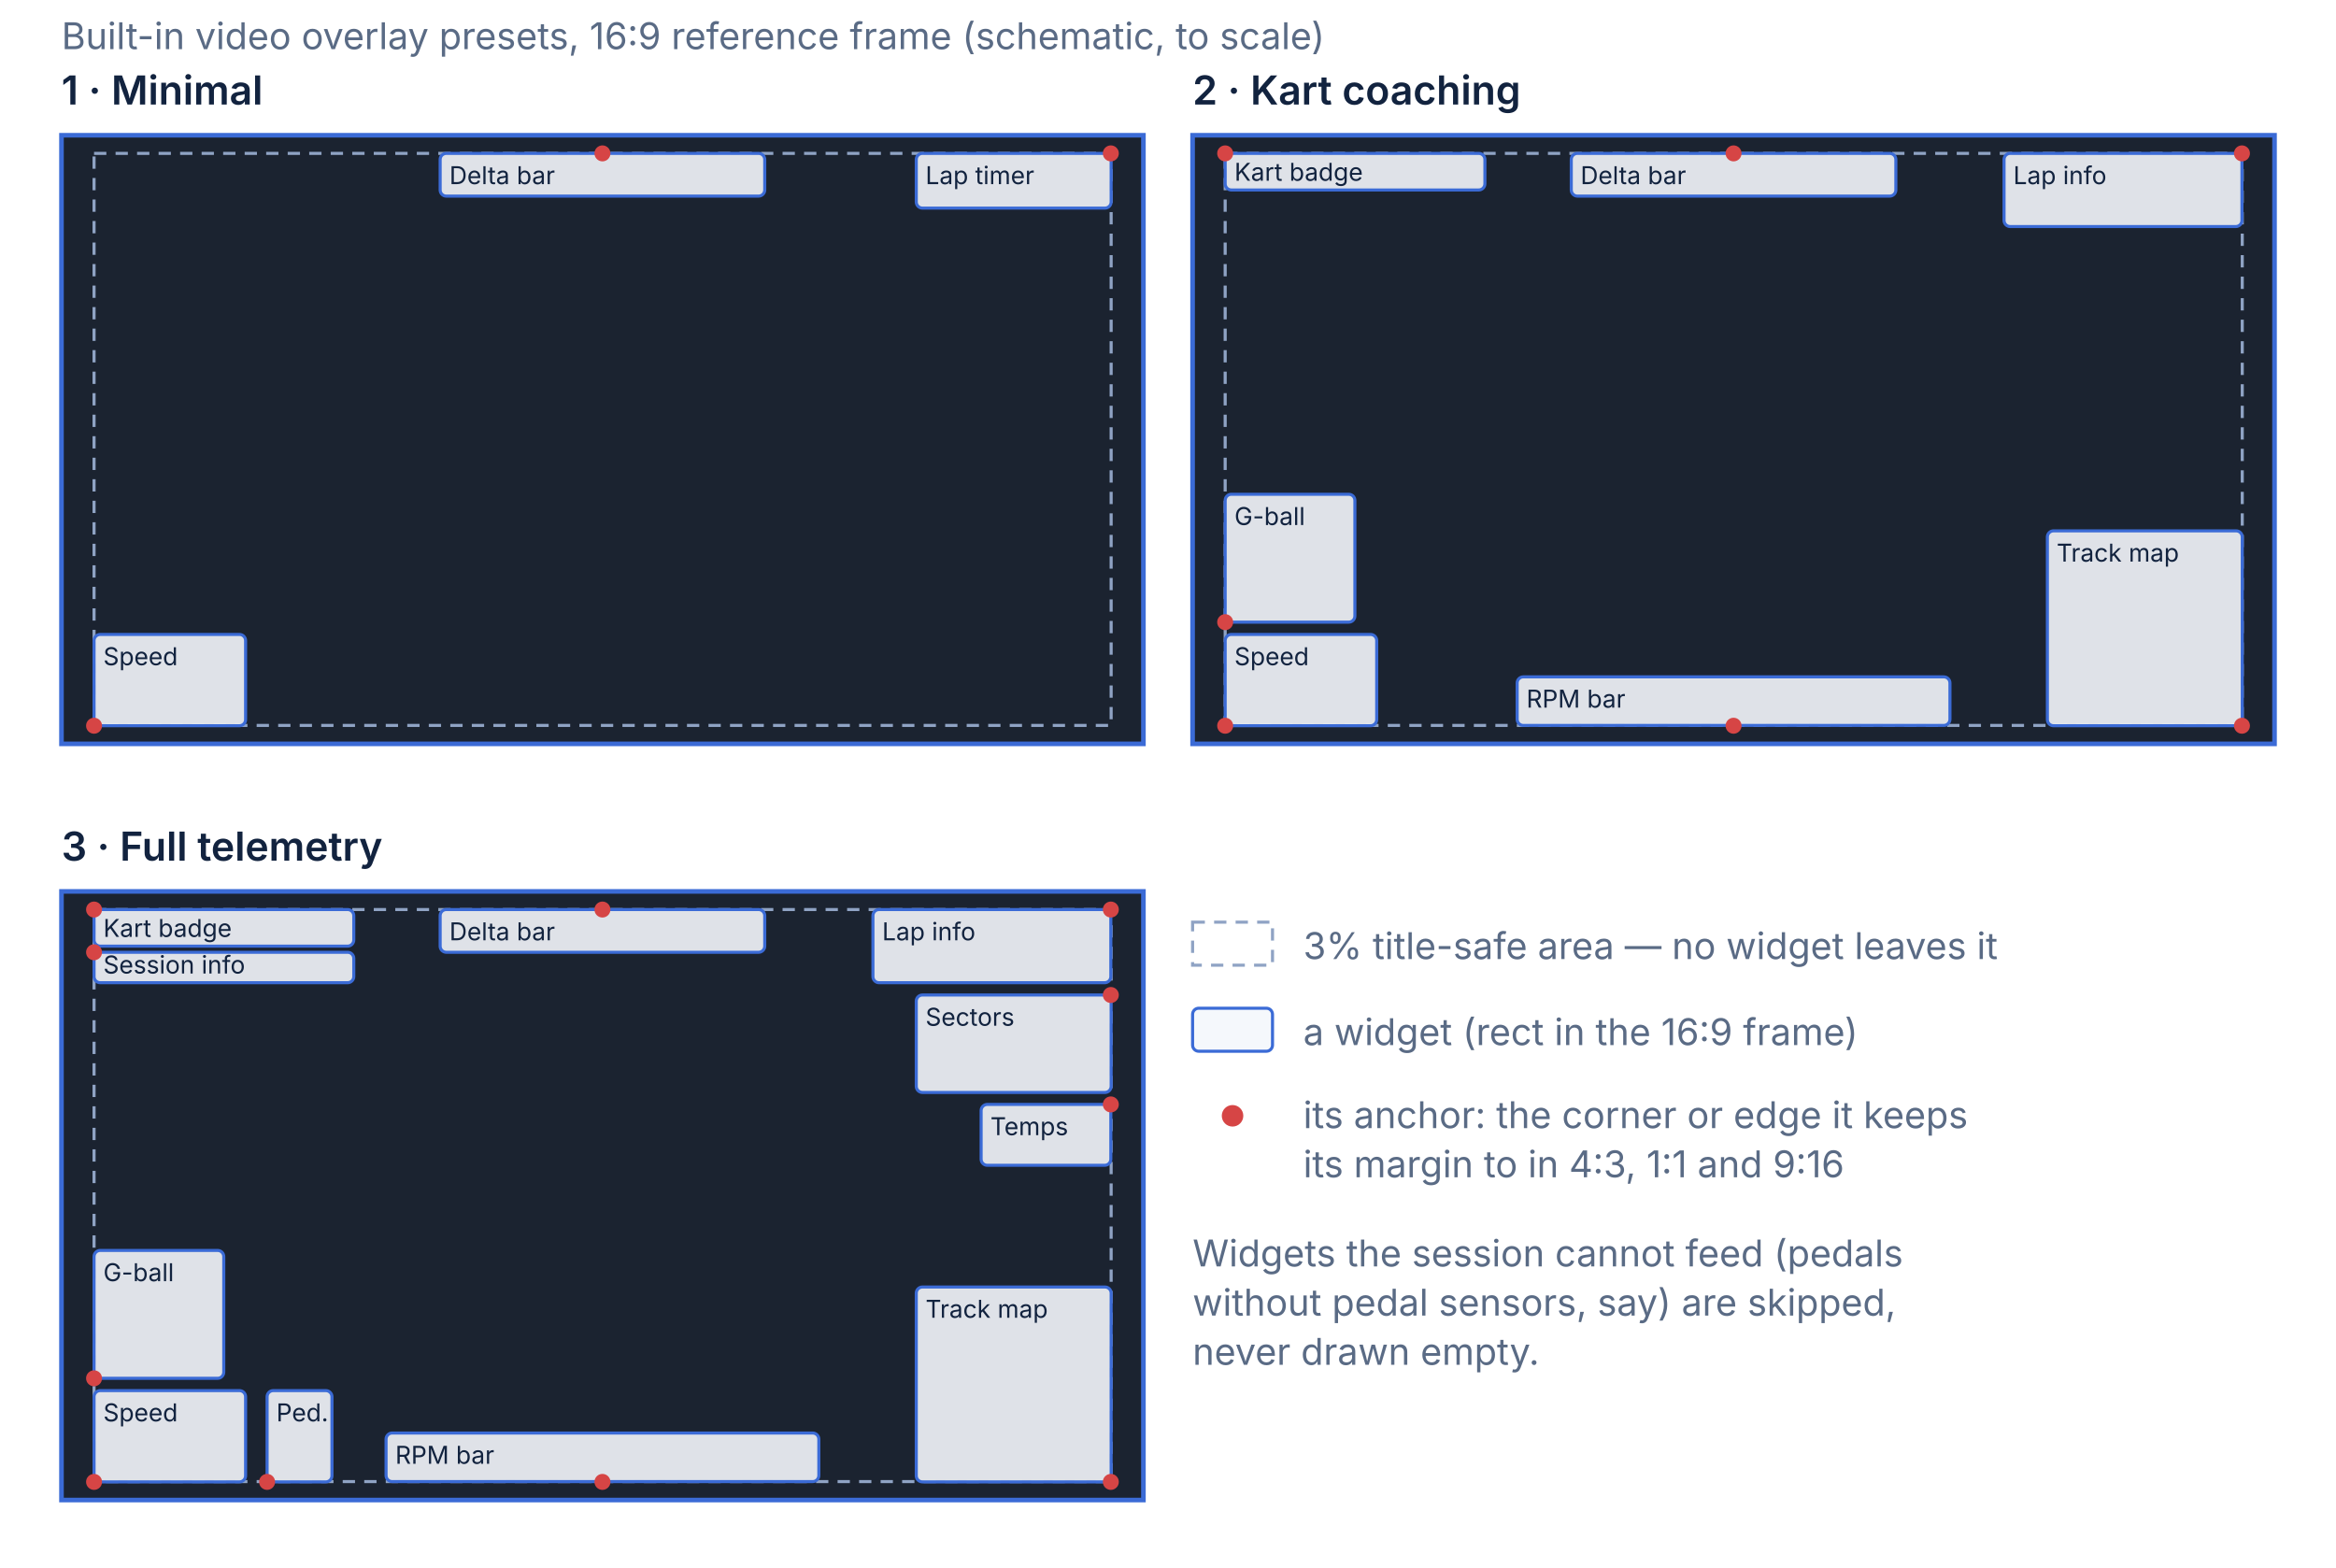
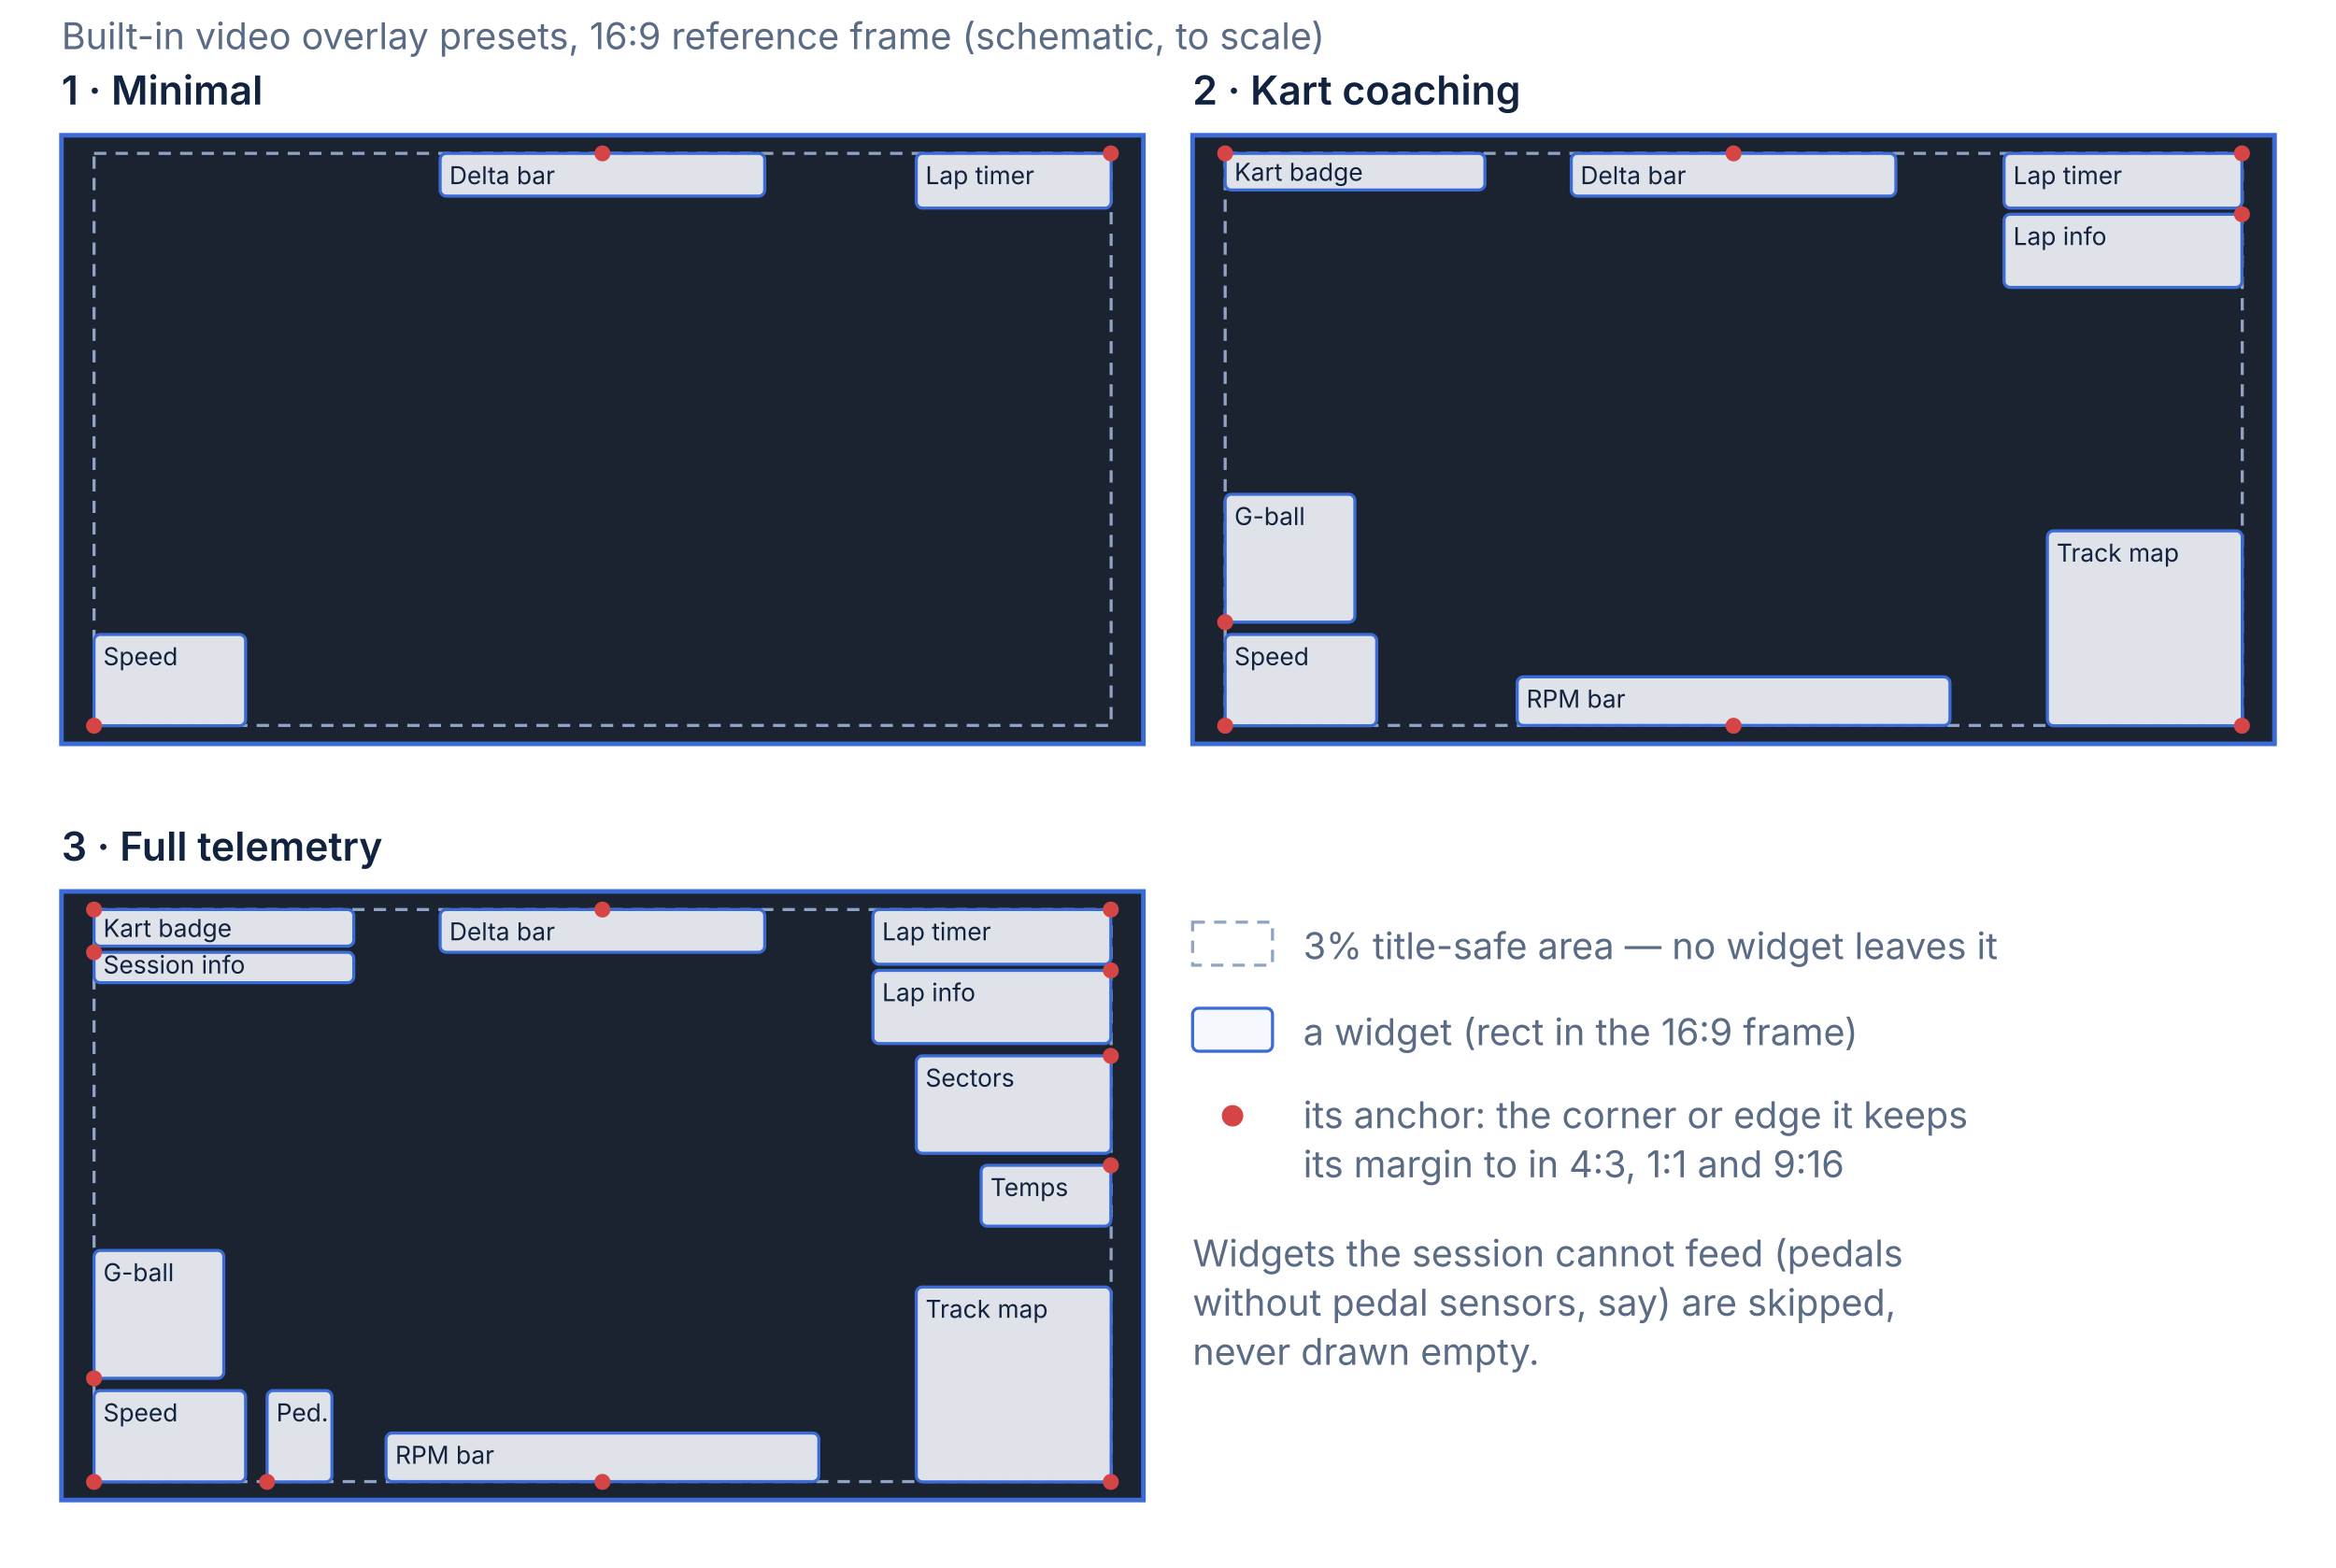
- <svg xmlns="http://www.w3.org/2000/svg" viewBox="0 0 760 510" role="img" aria-label="The three built-in video overlay presets drawn in a 16:9 frame: Minimal (speed, lap timer, delta bar), Kart coaching (kart badge, delta bar, lap info, G-ball, speed, RPM bar, track map) and Full telemetry (kart coaching plus session info, sector times, temperatures and pedals), each inside the 3% safe area, with the anchor each widget keeps its margin to.">
+ <svg xmlns="http://www.w3.org/2000/svg" viewBox="0 0 760 510" role="img" aria-label="The three built-in video overlay presets drawn in a 16:9 frame: Minimal (speed, lap timer, delta bar), Kart coaching (kart badge, delta bar, the running lap timer over lap info, G-ball, speed, RPM bar, track map) and Full telemetry (kart coaching plus session info, sector times, temperatures and pedals), each inside the 3% safe area, with the anchor each widget keeps its margin to.">
  <style>
    .frame{fill:#1b2330;stroke:#3b6bd6;stroke-width:1.5}
    .safe{fill:none;stroke:#8fa3c4;stroke-width:1;stroke-dasharray:4 3}
    .w{fill:#f4f7fc;fill-opacity:.9;stroke:#3b6bd6;stroke-width:1}
    .a{fill:#d64545}
    .h{font:600 13px -apple-system,Segoe UI,sans-serif;fill:#12233f}
    .t{font:8px -apple-system,Segoe UI,sans-serif;fill:#12233f}
    .lbl{font:12px -apple-system,Segoe UI,sans-serif;fill:#5a6b85}
  </style>
  <text class="lbl" x="20" y="16">Built-in video overlay presets, 16:9 reference frame (schematic, to scale)</text>
  <text class="h" x="20" y="34">1 · Minimal</text>
  <rect class="frame" x="20" y="44" width="352" height="198" />
  <rect class="safe" x="30.6" y="49.9" width="330.9" height="186.1" />
  <rect class="w" x="30.6" y="206.4" width="49.3" height="29.7" rx="2" />
  <text class="t" x="33.6" y="216.4">Speed</text>
  <circle class="a" cx="30.6" cy="236.1" r="2.6" />
  <rect class="w" x="298.1" y="49.9" width="63.4" height="17.8" rx="2" />
  <text class="t" x="301.1" y="59.9">Lap timer</text>
  <circle class="a" cx="361.4" cy="49.9" r="2.6" />
  <rect class="w" x="143.2" y="49.9" width="105.6" height="13.9" rx="2" />
  <text class="t" x="146.2" y="59.9">Delta bar</text>
  <circle class="a" cx="196.0" cy="49.9" r="2.6" />
  <text class="h" x="388" y="34">2 · Kart coaching</text>
  <rect class="frame" x="388" y="44" width="352" height="198" />
  <rect class="safe" x="398.6" y="49.9" width="330.9" height="186.1" />
  <rect class="w" x="398.6" y="49.9" width="84.5" height="11.9" rx="2" />
  <text class="t" x="401.6" y="58.8">Kart badge</text>
  <circle class="a" cx="398.6" cy="49.9" r="2.6" />
  <rect class="w" x="511.2" y="49.9" width="105.6" height="13.9" rx="2" />
  <text class="t" x="514.2" y="59.9">Delta bar</text>
  <circle class="a" cx="564.0" cy="49.9" r="2.6" />
-   <rect class="w" x="652.0" y="49.9" width="77.4" height="23.8" rx="2" />
-   <text class="t" x="655.0" y="59.9">Lap info</text>
+   <rect class="w" x="652.0" y="49.9" width="77.4" height="17.8" rx="2" />
+   <text class="t" x="655.0" y="59.9">Lap timer</text>
  <circle class="a" cx="729.4" cy="49.9" r="2.6" />
+   <rect class="w" x="652.0" y="69.7" width="77.4" height="23.8" rx="2" />
+   <text class="t" x="655.0" y="79.7">Lap info</text>
+   <circle class="a" cx="729.4" cy="69.7" r="2.6" />
  <rect class="w" x="398.6" y="160.8" width="42.2" height="41.6" rx="2" />
  <text class="t" x="401.6" y="170.8">G-ball</text>
  <circle class="a" cx="398.6" cy="202.4" r="2.6" />
  <rect class="w" x="398.6" y="206.4" width="49.3" height="29.7" rx="2" />
  <text class="t" x="401.6" y="216.4">Speed</text>
  <circle class="a" cx="398.6" cy="236.1" r="2.6" />
  <rect class="w" x="493.6" y="220.2" width="140.8" height="15.8" rx="2" />
  <text class="t" x="496.6" y="230.2">RPM bar</text>
  <circle class="a" cx="564.0" cy="236.1" r="2.6" />
  <rect class="w" x="666.1" y="172.7" width="63.4" height="63.4" rx="2" />
  <text class="t" x="669.1" y="182.7">Track map</text>
  <circle class="a" cx="729.4" cy="236.1" r="2.6" />
  <text class="h" x="20" y="280">3 · Full telemetry</text>
  <rect class="frame" x="20" y="290" width="352" height="198" />
  <rect class="safe" x="30.6" y="295.9" width="330.9" height="186.1" />
  <rect class="w" x="30.6" y="295.9" width="84.5" height="11.9" rx="2" />
  <text class="t" x="33.6" y="304.8">Kart badge</text>
  <circle class="a" cx="30.6" cy="295.9" r="2.6" />
  <rect class="w" x="143.2" y="295.9" width="105.6" height="13.9" rx="2" />
  <text class="t" x="146.2" y="305.9">Delta bar</text>
  <circle class="a" cx="196.0" cy="295.9" r="2.6" />
-   <rect class="w" x="284.0" y="295.9" width="77.4" height="23.8" rx="2" />
-   <text class="t" x="287.0" y="305.9">Lap info</text>
+   <rect class="w" x="284.0" y="295.9" width="77.4" height="17.8" rx="2" />
+   <text class="t" x="287.0" y="305.9">Lap timer</text>
  <circle class="a" cx="361.4" cy="295.9" r="2.6" />
+   <rect class="w" x="284.0" y="315.7" width="77.4" height="23.8" rx="2" />
+   <text class="t" x="287.0" y="325.7">Lap info</text>
+   <circle class="a" cx="361.4" cy="315.7" r="2.6" />
  <rect class="w" x="30.6" y="406.8" width="42.2" height="41.6" rx="2" />
  <text class="t" x="33.6" y="416.8">G-ball</text>
  <circle class="a" cx="30.6" cy="448.4" r="2.6" />
  <rect class="w" x="30.6" y="452.4" width="49.3" height="29.7" rx="2" />
  <text class="t" x="33.6" y="462.4">Speed</text>
  <circle class="a" cx="30.6" cy="482.1" r="2.6" />
  <rect class="w" x="125.6" y="466.2" width="140.8" height="15.8" rx="2" />
  <text class="t" x="128.6" y="476.2">RPM bar</text>
  <circle class="a" cx="196.0" cy="482.1" r="2.6" />
  <rect class="w" x="298.1" y="418.7" width="63.4" height="63.4" rx="2" />
  <text class="t" x="301.1" y="428.7">Track map</text>
  <circle class="a" cx="361.4" cy="482.1" r="2.6" />
  <rect class="w" x="30.6" y="309.8" width="84.5" height="9.9" rx="2" />
  <text class="t" x="33.6" y="316.7">Session info</text>
  <circle class="a" cx="30.6" cy="309.8" r="2.6" />
-   <rect class="w" x="298.1" y="323.7" width="63.4" height="31.7" rx="2" />
-   <text class="t" x="301.1" y="333.7">Sectors</text>
-   <circle class="a" cx="361.4" cy="323.7" r="2.6" />
-   <rect class="w" x="319.2" y="359.3" width="42.2" height="19.8" rx="2" />
-   <text class="t" x="322.2" y="369.3">Temps</text>
-   <circle class="a" cx="361.4" cy="359.3" r="2.6" />
+   <rect class="w" x="298.1" y="343.5" width="63.4" height="31.7" rx="2" />
+   <text class="t" x="301.1" y="353.5">Sectors</text>
+   <circle class="a" cx="361.4" cy="343.5" r="2.6" />
+   <rect class="w" x="319.2" y="379.1" width="42.2" height="19.8" rx="2" />
+   <text class="t" x="322.2" y="389.1">Temps</text>
+   <circle class="a" cx="361.4" cy="379.1" r="2.6" />
  <rect class="w" x="86.9" y="452.4" width="21.1" height="29.7" rx="2" />
  <text class="t" x="89.9" y="462.4">Ped.</text>
  <circle class="a" cx="86.9" cy="482.1" r="2.6" />
  <rect class="safe" x="388" y="300" width="26" height="14" />
  <text class="lbl" x="424" y="312">3% title-safe area — no widget leaves it</text>
  <rect class="w" x="388" y="328" width="26" height="14" rx="2" />
  <text class="lbl" x="424" y="340">a widget (rect in the 16:9 frame)</text>
  <circle class="a" cx="401" cy="363" r="3.5" />
  <text class="lbl" x="424" y="367">its anchor: the corner or edge it keeps</text>
  <text class="lbl" x="424" y="383">its margin to in 4:3, 1:1 and 9:16</text>
  <text class="lbl" x="388" y="412">Widgets the session cannot feed (pedals</text>
  <text class="lbl" x="388" y="428">without pedal sensors, say) are skipped,</text>
  <text class="lbl" x="388" y="444">never drawn empty.</text>
</svg>
